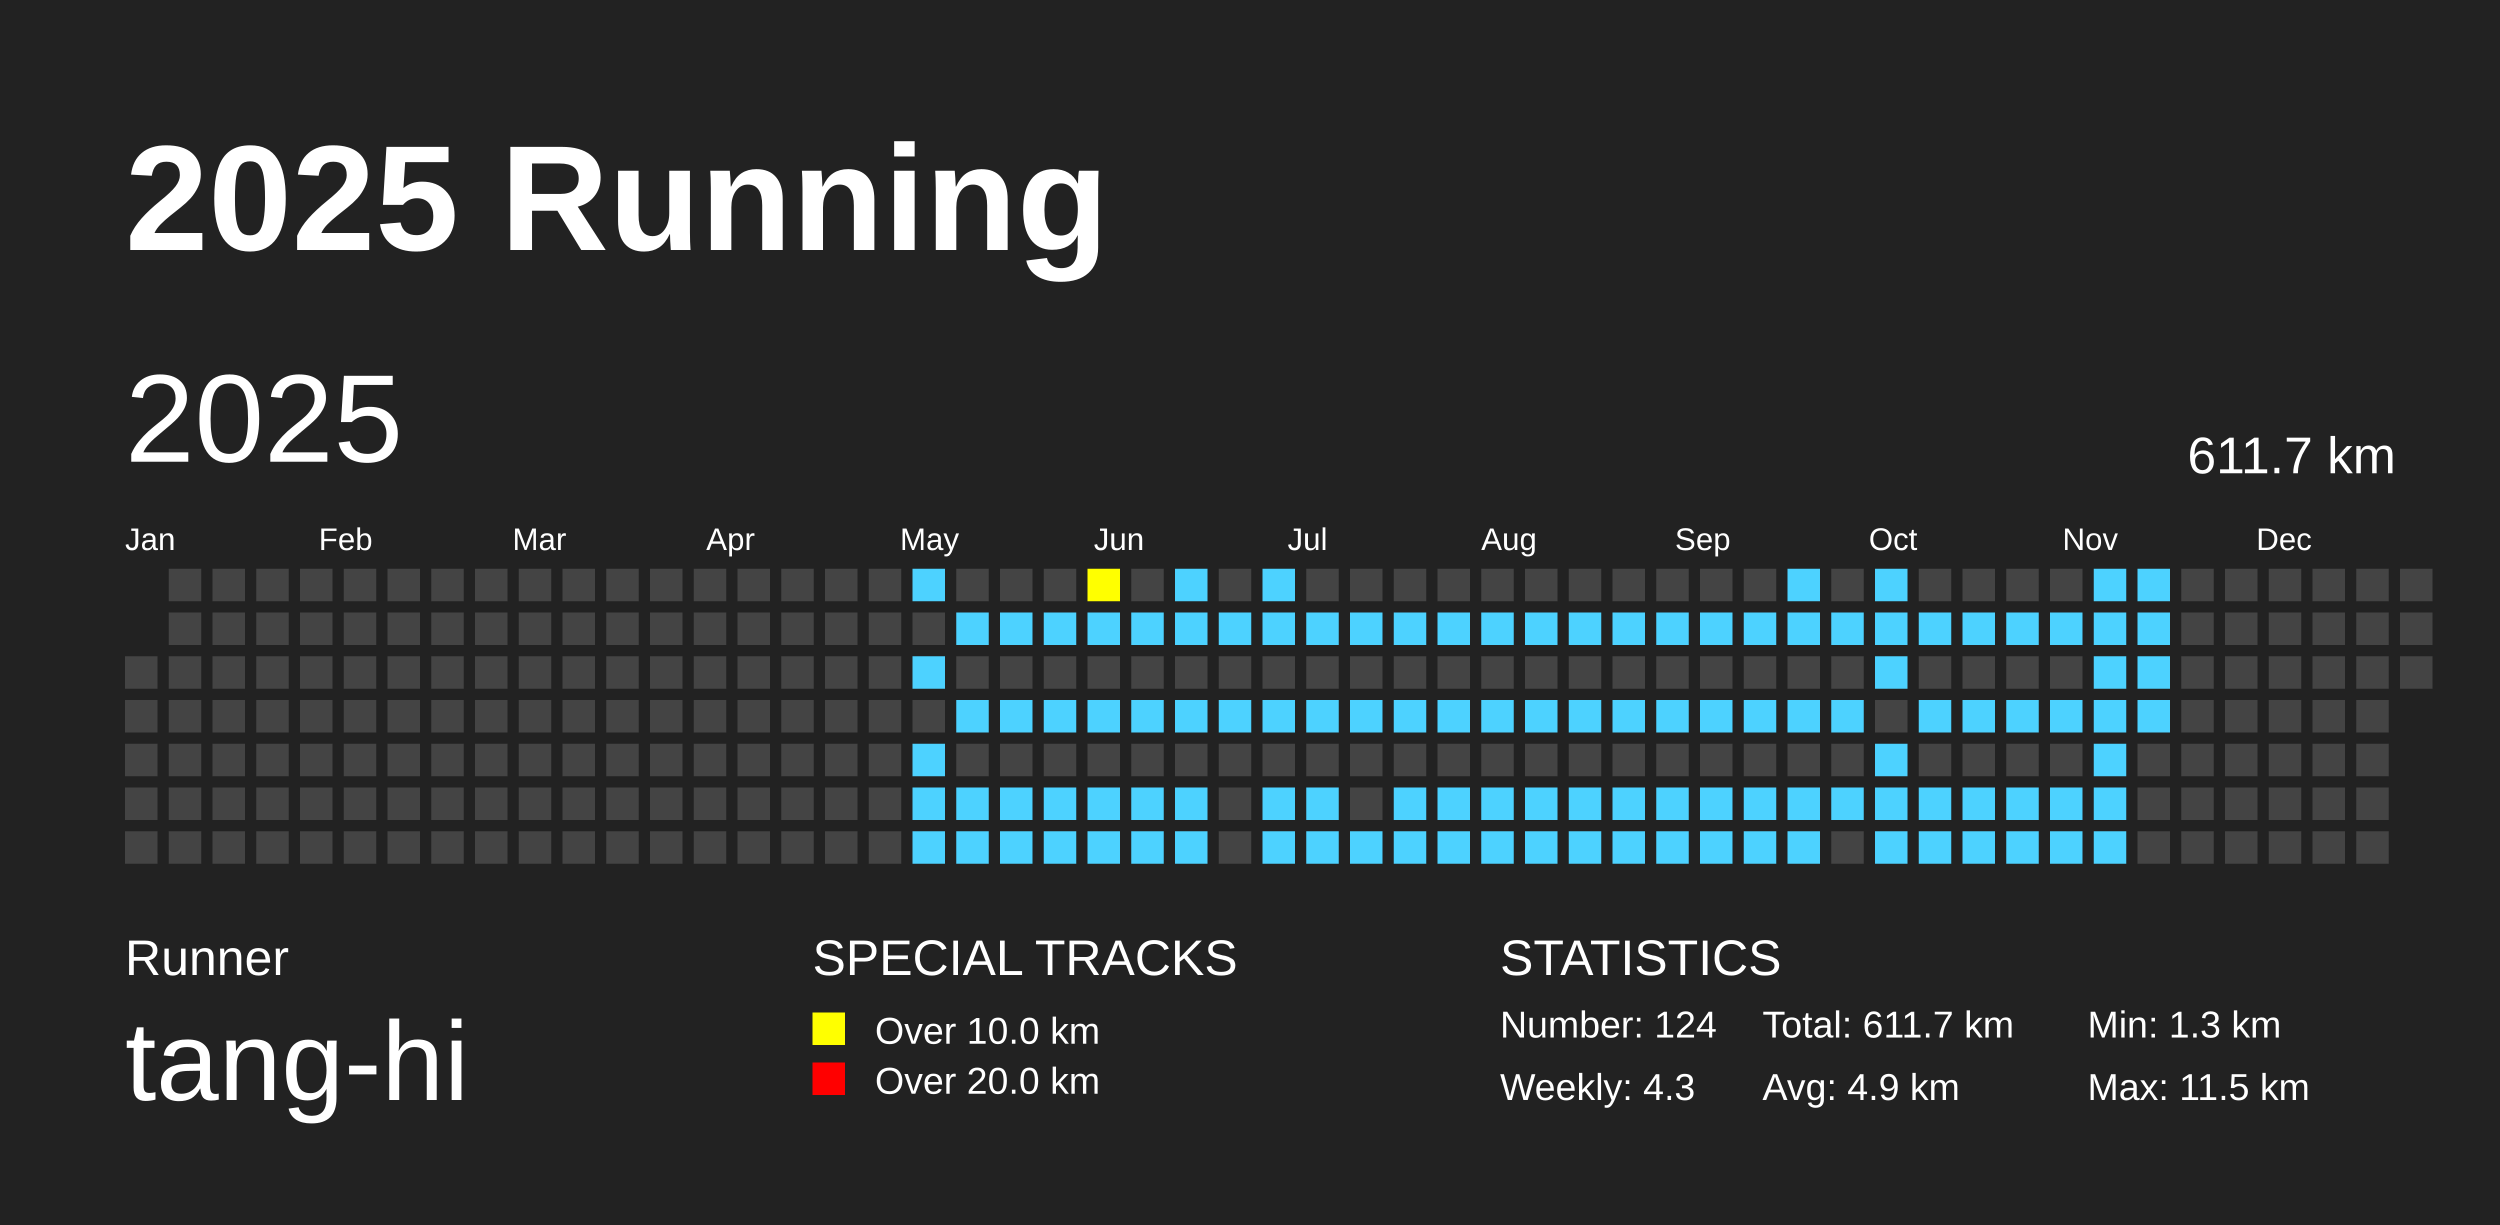
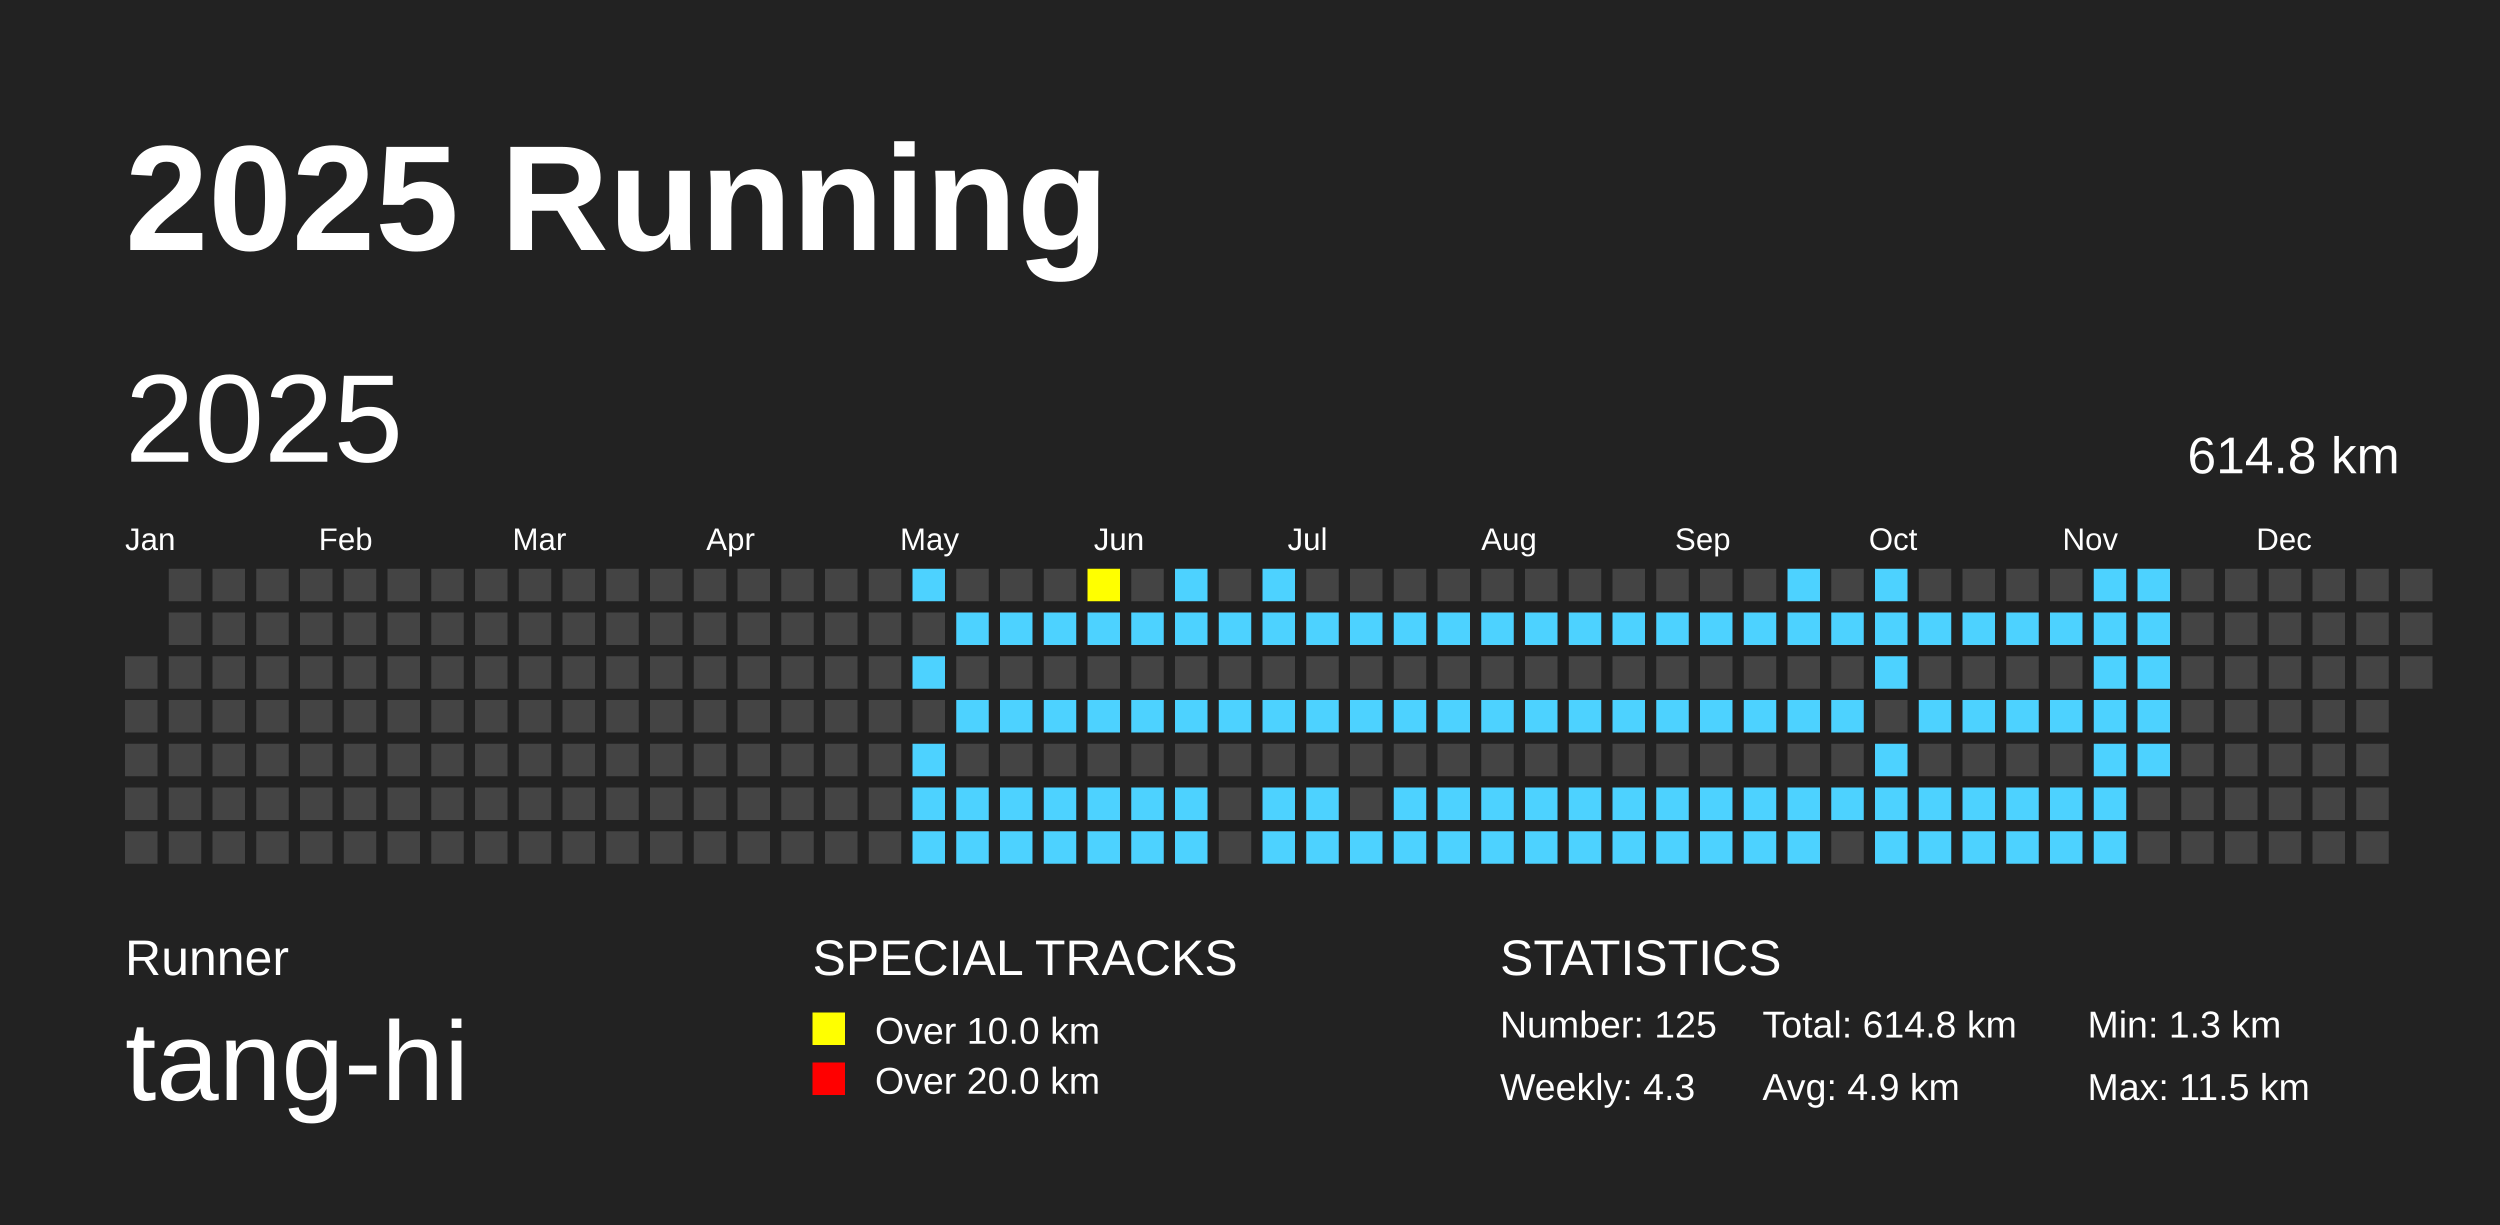
<svg xmlns="http://www.w3.org/2000/svg" baseProfile="full" height="98mm" version="1.1" viewBox="0,0,200,98" width="200mm">
  <defs />
  <rect fill="#222222" height="98" width="200" x="0" y="0" />
  <text fill="#FFFFFF" style="font-size:12px; font-family:Arial; font-weight:bold;" x="10" y="20">2025 Running</text>
  <text fill="#FFFFFF" style="font-size:4px; font-family:Arial" x="10" y="78">Runner</text>
  <text fill="#FFFFFF" style="font-size:9px; font-family:Arial" x="10" y="88">tang-hi</text>
  <text fill="#FFFFFF" style="font-size:4px; font-family:Arial" x="65" y="78">SPECIAL TRACKS</text>
  <rect fill="yellow" height="2.6" width="2.6" x="65" y="81" />
  <text fill="#FFFFFF" style="font-size:3px; font-family:Arial" x="70" y="83.5">Over 10.0 km</text>
  <rect fill="red" height="2.6" width="2.6" x="65" y="85" />
  <text fill="#FFFFFF" style="font-size:3px; font-family:Arial" x="70" y="87.5">Over 20.0 km</text>
  <text fill="#FFFFFF" style="font-size:4px; font-family:Arial" x="120" y="78">STATISTICS</text>
-   <text fill="#FFFFFF" style="font-size:3px; font-family:Arial" x="120" y="83">Number: 124</text>
+   <text fill="#FFFFFF" style="font-size:3px; font-family:Arial" x="120" y="83">Number: 125</text>
  <text fill="#FFFFFF" style="font-size:3px; font-family:Arial" x="120" y="88">Weekly: 4.3</text>
-   <text fill="#FFFFFF" style="font-size:3px; font-family:Arial" x="141" y="83">Total: 611.7 km</text>
+   <text fill="#FFFFFF" style="font-size:3px; font-family:Arial" x="141" y="83">Total: 614.8 km</text>
  <text fill="#FFFFFF" style="font-size:3px; font-family:Arial" x="141" y="88">Avg: 4.9 km</text>
  <text fill="#FFFFFF" style="font-size:3px; font-family:Arial" x="167" y="83">Min: 1.3 km</text>
  <text fill="#FFFFFF" style="font-size:3px; font-family:Arial" x="167" y="88">Max: 11.5 km</text>
  <text dominant-baseline="hanging" fill="#FFFFFF" style="font-size:10.0px; font-family:Arial;" x="10" y="30">2025</text>
-   <text dominant-baseline="hanging" fill="#FFFFFF" style="font-size:4.125px; font-family:Arial;" x="175" y="35">611.7 km</text>
+   <text dominant-baseline="hanging" fill="#FFFFFF" style="font-size:4.125px; font-family:Arial;" x="175" y="35">614.8 km</text>
  <text fill="#FFFFFF" style="font-size:2.5px; font-family:Arial" x="10.0" y="44">Jan</text>
  <text fill="#FFFFFF" style="font-size:2.5px; font-family:Arial" x="25.5" y="44">Feb</text>
  <text fill="#FFFFFF" style="font-size:2.5px; font-family:Arial" x="41.0" y="44">Mar</text>
  <text fill="#FFFFFF" style="font-size:2.5px; font-family:Arial" x="56.5" y="44">Apr</text>
  <text fill="#FFFFFF" style="font-size:2.5px; font-family:Arial" x="72.0" y="44">May</text>
  <text fill="#FFFFFF" style="font-size:2.5px; font-family:Arial" x="87.5" y="44">Jun</text>
  <text fill="#FFFFFF" style="font-size:2.5px; font-family:Arial" x="103.0" y="44">Jul</text>
  <text fill="#FFFFFF" style="font-size:2.5px; font-family:Arial" x="118.5" y="44">Aug</text>
  <text fill="#FFFFFF" style="font-size:2.5px; font-family:Arial" x="134.0" y="44">Sep</text>
  <text fill="#FFFFFF" style="font-size:2.5px; font-family:Arial" x="149.5" y="44">Oct</text>
  <text fill="#FFFFFF" style="font-size:2.5px; font-family:Arial" x="165.0" y="44">Nov</text>
  <text fill="#FFFFFF" style="font-size:2.5px; font-family:Arial" x="180.5" y="44">Dec</text>
  <rect fill="#444444" height="2.6" width="2.6" x="10.0" y="52.5" />
  <rect fill="#444444" height="2.6" width="2.6" x="10.0" y="56.0" />
  <rect fill="#444444" height="2.6" width="2.6" x="10.0" y="59.5" />
  <rect fill="#444444" height="2.6" width="2.6" x="10.0" y="63.0" />
  <rect fill="#444444" height="2.6" width="2.6" x="10.0" y="66.5" />
  <rect fill="#444444" height="2.6" width="2.6" x="13.5" y="45.5" />
  <rect fill="#444444" height="2.6" width="2.6" x="13.5" y="49.0" />
  <rect fill="#444444" height="2.6" width="2.6" x="13.5" y="52.5" />
  <rect fill="#444444" height="2.6" width="2.6" x="13.5" y="56.0" />
  <rect fill="#444444" height="2.6" width="2.6" x="13.5" y="59.5" />
  <rect fill="#444444" height="2.6" width="2.6" x="13.5" y="63.0" />
  <rect fill="#444444" height="2.6" width="2.6" x="13.5" y="66.5" />
  <rect fill="#444444" height="2.6" width="2.6" x="17.0" y="45.5" />
  <rect fill="#444444" height="2.6" width="2.6" x="17.0" y="49.0" />
  <rect fill="#444444" height="2.6" width="2.6" x="17.0" y="52.5" />
  <rect fill="#444444" height="2.6" width="2.6" x="17.0" y="56.0" />
  <rect fill="#444444" height="2.6" width="2.6" x="17.0" y="59.5" />
  <rect fill="#444444" height="2.6" width="2.6" x="17.0" y="63.0" />
  <rect fill="#444444" height="2.6" width="2.6" x="17.0" y="66.5" />
  <rect fill="#444444" height="2.6" width="2.6" x="20.5" y="45.5" />
  <rect fill="#444444" height="2.6" width="2.6" x="20.5" y="49.0" />
  <rect fill="#444444" height="2.6" width="2.6" x="20.5" y="52.5" />
  <rect fill="#444444" height="2.6" width="2.6" x="20.5" y="56.0" />
  <rect fill="#444444" height="2.6" width="2.6" x="20.5" y="59.5" />
  <rect fill="#444444" height="2.6" width="2.6" x="20.5" y="63.0" />
  <rect fill="#444444" height="2.6" width="2.6" x="20.5" y="66.5" />
  <rect fill="#444444" height="2.6" width="2.6" x="24.0" y="45.5" />
  <rect fill="#444444" height="2.6" width="2.6" x="24.0" y="49.0" />
  <rect fill="#444444" height="2.6" width="2.6" x="24.0" y="52.5" />
  <rect fill="#444444" height="2.6" width="2.6" x="24.0" y="56.0" />
  <rect fill="#444444" height="2.6" width="2.6" x="24.0" y="59.5" />
  <rect fill="#444444" height="2.6" width="2.6" x="24.0" y="63.0" />
  <rect fill="#444444" height="2.6" width="2.6" x="24.0" y="66.5" />
  <rect fill="#444444" height="2.6" width="2.6" x="27.5" y="45.5" />
  <rect fill="#444444" height="2.6" width="2.6" x="27.5" y="49.0" />
  <rect fill="#444444" height="2.6" width="2.6" x="27.5" y="52.5" />
  <rect fill="#444444" height="2.6" width="2.6" x="27.5" y="56.0" />
  <rect fill="#444444" height="2.6" width="2.6" x="27.5" y="59.5" />
  <rect fill="#444444" height="2.6" width="2.6" x="27.5" y="63.0" />
  <rect fill="#444444" height="2.6" width="2.6" x="27.5" y="66.5" />
  <rect fill="#444444" height="2.6" width="2.6" x="31.0" y="45.5" />
  <rect fill="#444444" height="2.6" width="2.6" x="31.0" y="49.0" />
  <rect fill="#444444" height="2.6" width="2.6" x="31.0" y="52.5" />
  <rect fill="#444444" height="2.6" width="2.6" x="31.0" y="56.0" />
  <rect fill="#444444" height="2.6" width="2.6" x="31.0" y="59.5" />
  <rect fill="#444444" height="2.6" width="2.6" x="31.0" y="63.0" />
  <rect fill="#444444" height="2.6" width="2.6" x="31.0" y="66.5" />
  <rect fill="#444444" height="2.6" width="2.6" x="34.5" y="45.5" />
  <rect fill="#444444" height="2.6" width="2.6" x="34.5" y="49.0" />
  <rect fill="#444444" height="2.6" width="2.6" x="34.5" y="52.5" />
  <rect fill="#444444" height="2.6" width="2.6" x="34.5" y="56.0" />
  <rect fill="#444444" height="2.6" width="2.6" x="34.5" y="59.5" />
  <rect fill="#444444" height="2.6" width="2.6" x="34.5" y="63.0" />
  <rect fill="#444444" height="2.6" width="2.6" x="34.5" y="66.5" />
  <rect fill="#444444" height="2.6" width="2.6" x="38.0" y="45.5" />
  <rect fill="#444444" height="2.6" width="2.6" x="38.0" y="49.0" />
  <rect fill="#444444" height="2.6" width="2.6" x="38.0" y="52.5" />
  <rect fill="#444444" height="2.6" width="2.6" x="38.0" y="56.0" />
  <rect fill="#444444" height="2.6" width="2.6" x="38.0" y="59.5" />
  <rect fill="#444444" height="2.6" width="2.6" x="38.0" y="63.0" />
  <rect fill="#444444" height="2.6" width="2.6" x="38.0" y="66.5" />
  <rect fill="#444444" height="2.6" width="2.6" x="41.5" y="45.5" />
  <rect fill="#444444" height="2.6" width="2.6" x="41.5" y="49.0" />
  <rect fill="#444444" height="2.6" width="2.6" x="41.5" y="52.5" />
  <rect fill="#444444" height="2.6" width="2.6" x="41.5" y="56.0" />
  <rect fill="#444444" height="2.6" width="2.6" x="41.5" y="59.5" />
  <rect fill="#444444" height="2.6" width="2.6" x="41.5" y="63.0" />
  <rect fill="#444444" height="2.6" width="2.6" x="41.5" y="66.5" />
  <rect fill="#444444" height="2.6" width="2.6" x="45.0" y="45.5" />
  <rect fill="#444444" height="2.6" width="2.6" x="45.0" y="49.0" />
  <rect fill="#444444" height="2.6" width="2.6" x="45.0" y="52.5" />
  <rect fill="#444444" height="2.6" width="2.6" x="45.0" y="56.0" />
  <rect fill="#444444" height="2.6" width="2.6" x="45.0" y="59.5" />
  <rect fill="#444444" height="2.6" width="2.6" x="45.0" y="63.0" />
  <rect fill="#444444" height="2.6" width="2.6" x="45.0" y="66.5" />
  <rect fill="#444444" height="2.6" width="2.6" x="48.5" y="45.5" />
  <rect fill="#444444" height="2.6" width="2.6" x="48.5" y="49.0" />
  <rect fill="#444444" height="2.6" width="2.6" x="48.5" y="52.5" />
  <rect fill="#444444" height="2.6" width="2.6" x="48.5" y="56.0" />
  <rect fill="#444444" height="2.6" width="2.6" x="48.5" y="59.5" />
  <rect fill="#444444" height="2.6" width="2.6" x="48.5" y="63.0" />
  <rect fill="#444444" height="2.6" width="2.6" x="48.5" y="66.5" />
  <rect fill="#444444" height="2.6" width="2.6" x="52.0" y="45.5" />
  <rect fill="#444444" height="2.6" width="2.6" x="52.0" y="49.0" />
  <rect fill="#444444" height="2.6" width="2.6" x="52.0" y="52.5" />
  <rect fill="#444444" height="2.6" width="2.6" x="52.0" y="56.0" />
  <rect fill="#444444" height="2.6" width="2.6" x="52.0" y="59.5" />
  <rect fill="#444444" height="2.6" width="2.6" x="52.0" y="63.0" />
  <rect fill="#444444" height="2.6" width="2.6" x="52.0" y="66.5" />
  <rect fill="#444444" height="2.6" width="2.6" x="55.5" y="45.5" />
  <rect fill="#444444" height="2.6" width="2.6" x="55.5" y="49.0" />
  <rect fill="#444444" height="2.6" width="2.6" x="55.5" y="52.5" />
  <rect fill="#444444" height="2.6" width="2.6" x="55.5" y="56.0" />
  <rect fill="#444444" height="2.6" width="2.6" x="55.5" y="59.5" />
  <rect fill="#444444" height="2.6" width="2.6" x="55.5" y="63.0" />
  <rect fill="#444444" height="2.6" width="2.6" x="55.5" y="66.5" />
  <rect fill="#444444" height="2.6" width="2.6" x="59.0" y="45.5" />
  <rect fill="#444444" height="2.6" width="2.6" x="59.0" y="49.0" />
  <rect fill="#444444" height="2.6" width="2.6" x="59.0" y="52.5" />
  <rect fill="#444444" height="2.6" width="2.6" x="59.0" y="56.0" />
  <rect fill="#444444" height="2.6" width="2.6" x="59.0" y="59.5" />
  <rect fill="#444444" height="2.6" width="2.6" x="59.0" y="63.0" />
  <rect fill="#444444" height="2.6" width="2.6" x="59.0" y="66.5" />
  <rect fill="#444444" height="2.6" width="2.6" x="62.5" y="45.5" />
  <rect fill="#444444" height="2.6" width="2.6" x="62.5" y="49.0" />
  <rect fill="#444444" height="2.6" width="2.6" x="62.5" y="52.5" />
  <rect fill="#444444" height="2.6" width="2.6" x="62.5" y="56.0" />
  <rect fill="#444444" height="2.6" width="2.6" x="62.5" y="59.5" />
  <rect fill="#444444" height="2.6" width="2.6" x="62.5" y="63.0" />
  <rect fill="#444444" height="2.6" width="2.6" x="62.5" y="66.5" />
  <rect fill="#444444" height="2.6" width="2.6" x="66.0" y="45.5" />
  <rect fill="#444444" height="2.6" width="2.6" x="66.0" y="49.0" />
  <rect fill="#444444" height="2.6" width="2.6" x="66.0" y="52.5" />
  <rect fill="#444444" height="2.6" width="2.6" x="66.0" y="56.0" />
  <rect fill="#444444" height="2.6" width="2.6" x="66.0" y="59.5" />
  <rect fill="#444444" height="2.6" width="2.6" x="66.0" y="63.0" />
  <rect fill="#444444" height="2.6" width="2.6" x="66.0" y="66.5" />
  <rect fill="#444444" height="2.6" width="2.6" x="69.5" y="45.5" />
  <rect fill="#444444" height="2.6" width="2.6" x="69.5" y="49.0" />
  <rect fill="#444444" height="2.6" width="2.6" x="69.5" y="52.5" />
  <rect fill="#444444" height="2.6" width="2.6" x="69.5" y="56.0" />
  <rect fill="#444444" height="2.6" width="2.6" x="69.5" y="59.5" />
  <rect fill="#444444" height="2.6" width="2.6" x="69.5" y="63.0" />
  <rect fill="#444444" height="2.6" width="2.6" x="69.5" y="66.5" />
  <rect fill="#4DD2FF" height="2.6" width="2.6" x="73.0" y="45.5" />
  <rect fill="#444444" height="2.6" width="2.6" x="73.0" y="49.0" />
  <rect fill="#4DD2FF" height="2.6" width="2.6" x="73.0" y="52.5" />
  <rect fill="#444444" height="2.6" width="2.6" x="73.0" y="56.0" />
  <rect fill="#4DD2FF" height="2.6" width="2.6" x="73.0" y="59.5" />
  <rect fill="#4DD2FF" height="2.6" width="2.6" x="73.0" y="63.0" />
  <rect fill="#4DD2FF" height="2.6" width="2.6" x="73.0" y="66.5" />
  <rect fill="#444444" height="2.6" width="2.6" x="76.5" y="45.5" />
  <rect fill="#4DD2FF" height="2.6" width="2.6" x="76.5" y="49.0" />
  <rect fill="#444444" height="2.6" width="2.6" x="76.5" y="52.5" />
  <rect fill="#4DD2FF" height="2.6" width="2.6" x="76.5" y="56.0" />
  <rect fill="#444444" height="2.6" width="2.6" x="76.5" y="59.5" />
  <rect fill="#4DD2FF" height="2.6" width="2.6" x="76.5" y="63.0" />
  <rect fill="#4DD2FF" height="2.6" width="2.6" x="76.5" y="66.5" />
  <rect fill="#444444" height="2.6" width="2.6" x="80.0" y="45.5" />
  <rect fill="#4DD2FF" height="2.6" width="2.6" x="80.0" y="49.0" />
  <rect fill="#444444" height="2.6" width="2.6" x="80.0" y="52.5" />
  <rect fill="#4DD2FF" height="2.6" width="2.6" x="80.0" y="56.0" />
  <rect fill="#444444" height="2.6" width="2.6" x="80.0" y="59.5" />
  <rect fill="#4DD2FF" height="2.6" width="2.6" x="80.0" y="63.0" />
  <rect fill="#4DD2FF" height="2.6" width="2.6" x="80.0" y="66.5" />
  <rect fill="#444444" height="2.6" width="2.6" x="83.5" y="45.5" />
  <rect fill="#4DD2FF" height="2.6" width="2.6" x="83.5" y="49.0" />
  <rect fill="#444444" height="2.6" width="2.6" x="83.5" y="52.5" />
  <rect fill="#4DD2FF" height="2.6" width="2.6" x="83.5" y="56.0" />
  <rect fill="#444444" height="2.6" width="2.6" x="83.5" y="59.5" />
  <rect fill="#4DD2FF" height="2.6" width="2.6" x="83.5" y="63.0" />
  <rect fill="#4DD2FF" height="2.6" width="2.6" x="83.5" y="66.5" />
  <rect fill="yellow" height="2.6" width="2.6" x="87.0" y="45.5" />
  <rect fill="#4DD2FF" height="2.6" width="2.6" x="87.0" y="49.0" />
  <rect fill="#444444" height="2.6" width="2.6" x="87.0" y="52.5" />
  <rect fill="#4DD2FF" height="2.6" width="2.6" x="87.0" y="56.0" />
  <rect fill="#444444" height="2.6" width="2.6" x="87.0" y="59.5" />
  <rect fill="#4DD2FF" height="2.6" width="2.6" x="87.0" y="63.0" />
  <rect fill="#4DD2FF" height="2.6" width="2.6" x="87.0" y="66.5" />
  <rect fill="#444444" height="2.6" width="2.6" x="90.5" y="45.5" />
  <rect fill="#4DD2FF" height="2.6" width="2.6" x="90.5" y="49.0" />
  <rect fill="#444444" height="2.6" width="2.6" x="90.5" y="52.5" />
  <rect fill="#4DD2FF" height="2.6" width="2.6" x="90.5" y="56.0" />
  <rect fill="#444444" height="2.6" width="2.6" x="90.5" y="59.5" />
  <rect fill="#4DD2FF" height="2.6" width="2.6" x="90.5" y="63.0" />
  <rect fill="#4DD2FF" height="2.6" width="2.6" x="90.5" y="66.5" />
  <rect fill="#4DD2FF" height="2.6" width="2.6" x="94.0" y="45.5" />
  <rect fill="#4DD2FF" height="2.6" width="2.6" x="94.0" y="49.0" />
  <rect fill="#444444" height="2.6" width="2.6" x="94.0" y="52.5" />
  <rect fill="#4DD2FF" height="2.6" width="2.6" x="94.0" y="56.0" />
  <rect fill="#444444" height="2.6" width="2.6" x="94.0" y="59.5" />
  <rect fill="#4DD2FF" height="2.6" width="2.6" x="94.0" y="63.0" />
  <rect fill="#4DD2FF" height="2.6" width="2.6" x="94.0" y="66.5" />
  <rect fill="#444444" height="2.6" width="2.6" x="97.5" y="45.5" />
  <rect fill="#4DD2FF" height="2.6" width="2.6" x="97.5" y="49.0" />
  <rect fill="#444444" height="2.6" width="2.6" x="97.5" y="52.5" />
  <rect fill="#4DD2FF" height="2.6" width="2.6" x="97.5" y="56.0" />
  <rect fill="#444444" height="2.6" width="2.6" x="97.5" y="59.5" />
  <rect fill="#444444" height="2.6" width="2.6" x="97.5" y="63.0" />
  <rect fill="#444444" height="2.6" width="2.6" x="97.5" y="66.5" />
  <rect fill="#4DD2FF" height="2.6" width="2.6" x="101.0" y="45.5" />
  <rect fill="#4DD2FF" height="2.6" width="2.6" x="101.0" y="49.0" />
  <rect fill="#444444" height="2.6" width="2.6" x="101.0" y="52.5" />
  <rect fill="#4DD2FF" height="2.6" width="2.6" x="101.0" y="56.0" />
  <rect fill="#444444" height="2.6" width="2.6" x="101.0" y="59.5" />
  <rect fill="#4DD2FF" height="2.6" width="2.6" x="101.0" y="63.0" />
  <rect fill="#4DD2FF" height="2.6" width="2.6" x="101.0" y="66.5" />
  <rect fill="#444444" height="2.6" width="2.6" x="104.5" y="45.5" />
  <rect fill="#4DD2FF" height="2.6" width="2.6" x="104.5" y="49.0" />
  <rect fill="#444444" height="2.6" width="2.6" x="104.5" y="52.5" />
  <rect fill="#4DD2FF" height="2.6" width="2.6" x="104.5" y="56.0" />
  <rect fill="#444444" height="2.6" width="2.6" x="104.5" y="59.5" />
  <rect fill="#4DD2FF" height="2.6" width="2.6" x="104.5" y="63.0" />
  <rect fill="#4DD2FF" height="2.6" width="2.6" x="104.5" y="66.5" />
  <rect fill="#444444" height="2.6" width="2.6" x="108.0" y="45.5" />
  <rect fill="#4DD2FF" height="2.6" width="2.6" x="108.0" y="49.0" />
  <rect fill="#444444" height="2.6" width="2.6" x="108.0" y="52.5" />
  <rect fill="#4DD2FF" height="2.6" width="2.6" x="108.0" y="56.0" />
  <rect fill="#444444" height="2.6" width="2.6" x="108.0" y="59.5" />
  <rect fill="#444444" height="2.6" width="2.6" x="108.0" y="63.0" />
  <rect fill="#4DD2FF" height="2.6" width="2.6" x="108.0" y="66.5" />
  <rect fill="#444444" height="2.6" width="2.6" x="111.5" y="45.5" />
  <rect fill="#4DD2FF" height="2.6" width="2.6" x="111.5" y="49.0" />
  <rect fill="#444444" height="2.6" width="2.6" x="111.5" y="52.5" />
  <rect fill="#4DD2FF" height="2.6" width="2.6" x="111.5" y="56.0" />
  <rect fill="#444444" height="2.6" width="2.6" x="111.5" y="59.5" />
  <rect fill="#4DD2FF" height="2.6" width="2.6" x="111.5" y="63.0" />
  <rect fill="#4DD2FF" height="2.6" width="2.6" x="111.5" y="66.5" />
  <rect fill="#444444" height="2.6" width="2.6" x="115.0" y="45.5" />
  <rect fill="#4DD2FF" height="2.6" width="2.6" x="115.0" y="49.0" />
  <rect fill="#444444" height="2.6" width="2.6" x="115.0" y="52.5" />
  <rect fill="#4DD2FF" height="2.6" width="2.6" x="115.0" y="56.0" />
  <rect fill="#444444" height="2.6" width="2.6" x="115.0" y="59.5" />
  <rect fill="#4DD2FF" height="2.6" width="2.6" x="115.0" y="63.0" />
  <rect fill="#4DD2FF" height="2.6" width="2.6" x="115.0" y="66.5" />
  <rect fill="#444444" height="2.6" width="2.6" x="118.5" y="45.5" />
  <rect fill="#4DD2FF" height="2.6" width="2.6" x="118.5" y="49.0" />
  <rect fill="#444444" height="2.6" width="2.6" x="118.5" y="52.5" />
  <rect fill="#4DD2FF" height="2.6" width="2.6" x="118.5" y="56.0" />
  <rect fill="#444444" height="2.6" width="2.6" x="118.5" y="59.5" />
  <rect fill="#4DD2FF" height="2.6" width="2.6" x="118.5" y="63.0" />
  <rect fill="#4DD2FF" height="2.6" width="2.6" x="118.5" y="66.5" />
  <rect fill="#444444" height="2.6" width="2.6" x="122.0" y="45.5" />
  <rect fill="#4DD2FF" height="2.6" width="2.6" x="122.0" y="49.0" />
  <rect fill="#444444" height="2.6" width="2.6" x="122.0" y="52.5" />
  <rect fill="#4DD2FF" height="2.6" width="2.6" x="122.0" y="56.0" />
  <rect fill="#444444" height="2.6" width="2.6" x="122.0" y="59.5" />
  <rect fill="#4DD2FF" height="2.6" width="2.6" x="122.0" y="63.0" />
  <rect fill="#4DD2FF" height="2.6" width="2.6" x="122.0" y="66.5" />
  <rect fill="#444444" height="2.6" width="2.6" x="125.5" y="45.5" />
  <rect fill="#4DD2FF" height="2.6" width="2.6" x="125.5" y="49.0" />
  <rect fill="#444444" height="2.6" width="2.6" x="125.5" y="52.5" />
  <rect fill="#4DD2FF" height="2.6" width="2.6" x="125.5" y="56.0" />
  <rect fill="#444444" height="2.6" width="2.6" x="125.5" y="59.5" />
  <rect fill="#4DD2FF" height="2.6" width="2.6" x="125.5" y="63.0" />
  <rect fill="#4DD2FF" height="2.6" width="2.6" x="125.5" y="66.5" />
  <rect fill="#444444" height="2.6" width="2.6" x="129.0" y="45.5" />
  <rect fill="#4DD2FF" height="2.6" width="2.6" x="129.0" y="49.0" />
  <rect fill="#444444" height="2.6" width="2.6" x="129.0" y="52.5" />
  <rect fill="#4DD2FF" height="2.6" width="2.6" x="129.0" y="56.0" />
  <rect fill="#444444" height="2.6" width="2.6" x="129.0" y="59.5" />
  <rect fill="#4DD2FF" height="2.6" width="2.6" x="129.0" y="63.0" />
  <rect fill="#4DD2FF" height="2.6" width="2.6" x="129.0" y="66.5" />
  <rect fill="#444444" height="2.6" width="2.6" x="132.5" y="45.5" />
  <rect fill="#4DD2FF" height="2.6" width="2.6" x="132.5" y="49.0" />
  <rect fill="#444444" height="2.6" width="2.6" x="132.5" y="52.5" />
  <rect fill="#4DD2FF" height="2.6" width="2.6" x="132.5" y="56.0" />
  <rect fill="#444444" height="2.6" width="2.6" x="132.5" y="59.5" />
  <rect fill="#4DD2FF" height="2.6" width="2.6" x="132.5" y="63.0" />
  <rect fill="#4DD2FF" height="2.6" width="2.6" x="132.5" y="66.5" />
  <rect fill="#444444" height="2.6" width="2.6" x="136.0" y="45.5" />
  <rect fill="#4DD2FF" height="2.6" width="2.6" x="136.0" y="49.0" />
  <rect fill="#444444" height="2.6" width="2.6" x="136.0" y="52.5" />
  <rect fill="#4DD2FF" height="2.6" width="2.6" x="136.0" y="56.0" />
  <rect fill="#444444" height="2.6" width="2.6" x="136.0" y="59.5" />
  <rect fill="#4DD2FF" height="2.6" width="2.6" x="136.0" y="63.0" />
  <rect fill="#4DD2FF" height="2.6" width="2.6" x="136.0" y="66.5" />
  <rect fill="#444444" height="2.6" width="2.6" x="139.5" y="45.5" />
  <rect fill="#4DD2FF" height="2.6" width="2.6" x="139.5" y="49.0" />
  <rect fill="#444444" height="2.6" width="2.6" x="139.5" y="52.5" />
  <rect fill="#4DD2FF" height="2.6" width="2.6" x="139.5" y="56.0" />
  <rect fill="#444444" height="2.6" width="2.6" x="139.5" y="59.5" />
  <rect fill="#4DD2FF" height="2.6" width="2.6" x="139.5" y="63.0" />
  <rect fill="#4DD2FF" height="2.6" width="2.6" x="139.5" y="66.5" />
  <rect fill="#4DD2FF" height="2.6" width="2.6" x="143.0" y="45.5" />
  <rect fill="#4DD2FF" height="2.6" width="2.6" x="143.0" y="49.0" />
  <rect fill="#444444" height="2.6" width="2.6" x="143.0" y="52.5" />
  <rect fill="#4DD2FF" height="2.6" width="2.6" x="143.0" y="56.0" />
  <rect fill="#444444" height="2.6" width="2.6" x="143.0" y="59.5" />
  <rect fill="#4DD2FF" height="2.6" width="2.6" x="143.0" y="63.0" />
  <rect fill="#4DD2FF" height="2.6" width="2.6" x="143.0" y="66.5" />
  <rect fill="#444444" height="2.6" width="2.6" x="146.5" y="45.5" />
  <rect fill="#4DD2FF" height="2.6" width="2.6" x="146.5" y="49.0" />
  <rect fill="#444444" height="2.6" width="2.6" x="146.5" y="52.5" />
  <rect fill="#4DD2FF" height="2.6" width="2.6" x="146.5" y="56.0" />
  <rect fill="#444444" height="2.6" width="2.6" x="146.5" y="59.5" />
  <rect fill="#4DD2FF" height="2.6" width="2.6" x="146.5" y="63.0" />
  <rect fill="#444444" height="2.6" width="2.6" x="146.5" y="66.5" />
  <rect fill="#4DD2FF" height="2.6" width="2.6" x="150.0" y="45.5" />
  <rect fill="#4DD2FF" height="2.6" width="2.6" x="150.0" y="49.0" />
  <rect fill="#4DD2FF" height="2.6" width="2.6" x="150.0" y="52.5" />
  <rect fill="#444444" height="2.6" width="2.6" x="150.0" y="56.0" />
  <rect fill="#4DD2FF" height="2.6" width="2.6" x="150.0" y="59.5" />
  <rect fill="#4DD2FF" height="2.6" width="2.6" x="150.0" y="63.0" />
  <rect fill="#4DD2FF" height="2.6" width="2.6" x="150.0" y="66.5" />
  <rect fill="#444444" height="2.6" width="2.6" x="153.5" y="45.5" />
  <rect fill="#4DD2FF" height="2.6" width="2.6" x="153.5" y="49.0" />
  <rect fill="#444444" height="2.6" width="2.6" x="153.5" y="52.5" />
  <rect fill="#4DD2FF" height="2.6" width="2.6" x="153.5" y="56.0" />
  <rect fill="#444444" height="2.6" width="2.6" x="153.5" y="59.5" />
  <rect fill="#4DD2FF" height="2.6" width="2.6" x="153.5" y="63.0" />
  <rect fill="#4DD2FF" height="2.6" width="2.6" x="153.5" y="66.5" />
  <rect fill="#444444" height="2.6" width="2.6" x="157.0" y="45.5" />
  <rect fill="#4DD2FF" height="2.6" width="2.6" x="157.0" y="49.0" />
  <rect fill="#444444" height="2.6" width="2.6" x="157.0" y="52.5" />
  <rect fill="#4DD2FF" height="2.6" width="2.6" x="157.0" y="56.0" />
  <rect fill="#444444" height="2.6" width="2.6" x="157.0" y="59.5" />
  <rect fill="#4DD2FF" height="2.6" width="2.6" x="157.0" y="63.0" />
  <rect fill="#4DD2FF" height="2.6" width="2.6" x="157.0" y="66.5" />
  <rect fill="#444444" height="2.6" width="2.6" x="160.5" y="45.5" />
  <rect fill="#4DD2FF" height="2.6" width="2.6" x="160.5" y="49.0" />
  <rect fill="#444444" height="2.6" width="2.6" x="160.5" y="52.5" />
  <rect fill="#4DD2FF" height="2.6" width="2.6" x="160.5" y="56.0" />
  <rect fill="#444444" height="2.6" width="2.6" x="160.5" y="59.5" />
  <rect fill="#4DD2FF" height="2.6" width="2.6" x="160.5" y="63.0" />
  <rect fill="#4DD2FF" height="2.6" width="2.6" x="160.5" y="66.5" />
  <rect fill="#444444" height="2.6" width="2.6" x="164.0" y="45.5" />
  <rect fill="#4DD2FF" height="2.6" width="2.6" x="164.0" y="49.0" />
  <rect fill="#444444" height="2.6" width="2.6" x="164.0" y="52.5" />
  <rect fill="#4DD2FF" height="2.6" width="2.6" x="164.0" y="56.0" />
  <rect fill="#444444" height="2.6" width="2.6" x="164.0" y="59.5" />
  <rect fill="#4DD2FF" height="2.6" width="2.6" x="164.0" y="63.0" />
  <rect fill="#4DD2FF" height="2.6" width="2.6" x="164.0" y="66.5" />
  <rect fill="#4DD2FF" height="2.6" width="2.6" x="167.5" y="45.5" />
  <rect fill="#4DD2FF" height="2.6" width="2.6" x="167.5" y="49.0" />
  <rect fill="#4DD2FF" height="2.6" width="2.6" x="167.5" y="52.5" />
  <rect fill="#4DD2FF" height="2.6" width="2.6" x="167.5" y="56.0" />
  <rect fill="#4DD2FF" height="2.6" width="2.6" x="167.5" y="59.5" />
  <rect fill="#4DD2FF" height="2.6" width="2.6" x="167.5" y="63.0" />
  <rect fill="#4DD2FF" height="2.6" width="2.6" x="167.5" y="66.5" />
  <rect fill="#4DD2FF" height="2.6" width="2.6" x="171.0" y="45.5" />
  <rect fill="#4DD2FF" height="2.6" width="2.6" x="171.0" y="49.0" />
  <rect fill="#4DD2FF" height="2.6" width="2.6" x="171.0" y="52.5" />
  <rect fill="#4DD2FF" height="2.6" width="2.6" x="171.0" y="56.0" />
-   <rect fill="#444444" height="2.6" width="2.6" x="171.0" y="59.5" />
+   <rect fill="#4DD2FF" height="2.6" width="2.6" x="171.0" y="59.5" />
  <rect fill="#444444" height="2.6" width="2.6" x="171.0" y="63.0" />
  <rect fill="#444444" height="2.6" width="2.6" x="171.0" y="66.5" />
  <rect fill="#444444" height="2.6" width="2.6" x="174.5" y="45.5" />
  <rect fill="#444444" height="2.6" width="2.6" x="174.5" y="49.0" />
  <rect fill="#444444" height="2.6" width="2.6" x="174.5" y="52.5" />
  <rect fill="#444444" height="2.6" width="2.6" x="174.5" y="56.0" />
  <rect fill="#444444" height="2.6" width="2.6" x="174.5" y="59.5" />
  <rect fill="#444444" height="2.6" width="2.6" x="174.5" y="63.0" />
  <rect fill="#444444" height="2.6" width="2.6" x="174.5" y="66.5" />
  <rect fill="#444444" height="2.6" width="2.6" x="178.0" y="45.5" />
  <rect fill="#444444" height="2.6" width="2.6" x="178.0" y="49.0" />
  <rect fill="#444444" height="2.6" width="2.6" x="178.0" y="52.5" />
  <rect fill="#444444" height="2.6" width="2.6" x="178.0" y="56.0" />
  <rect fill="#444444" height="2.6" width="2.6" x="178.0" y="59.5" />
  <rect fill="#444444" height="2.6" width="2.6" x="178.0" y="63.0" />
  <rect fill="#444444" height="2.6" width="2.6" x="178.0" y="66.5" />
  <rect fill="#444444" height="2.6" width="2.6" x="181.5" y="45.5" />
  <rect fill="#444444" height="2.6" width="2.6" x="181.5" y="49.0" />
  <rect fill="#444444" height="2.6" width="2.6" x="181.5" y="52.5" />
  <rect fill="#444444" height="2.6" width="2.6" x="181.5" y="56.0" />
  <rect fill="#444444" height="2.6" width="2.6" x="181.5" y="59.5" />
  <rect fill="#444444" height="2.6" width="2.6" x="181.5" y="63.0" />
  <rect fill="#444444" height="2.6" width="2.6" x="181.5" y="66.5" />
  <rect fill="#444444" height="2.6" width="2.6" x="185.0" y="45.5" />
  <rect fill="#444444" height="2.6" width="2.6" x="185.0" y="49.0" />
  <rect fill="#444444" height="2.6" width="2.6" x="185.0" y="52.5" />
  <rect fill="#444444" height="2.6" width="2.6" x="185.0" y="56.0" />
  <rect fill="#444444" height="2.6" width="2.6" x="185.0" y="59.5" />
  <rect fill="#444444" height="2.6" width="2.6" x="185.0" y="63.0" />
  <rect fill="#444444" height="2.6" width="2.6" x="185.0" y="66.5" />
  <rect fill="#444444" height="2.6" width="2.6" x="188.5" y="45.5" />
  <rect fill="#444444" height="2.6" width="2.6" x="188.5" y="49.0" />
  <rect fill="#444444" height="2.6" width="2.6" x="188.5" y="52.5" />
  <rect fill="#444444" height="2.6" width="2.6" x="188.5" y="56.0" />
  <rect fill="#444444" height="2.6" width="2.6" x="188.5" y="59.5" />
  <rect fill="#444444" height="2.6" width="2.6" x="188.5" y="63.0" />
  <rect fill="#444444" height="2.6" width="2.6" x="188.5" y="66.5" />
  <rect fill="#444444" height="2.6" width="2.6" x="192.0" y="45.5" />
  <rect fill="#444444" height="2.6" width="2.6" x="192.0" y="49.0" />
  <rect fill="#444444" height="2.6" width="2.6" x="192.0" y="52.5" />
</svg>
